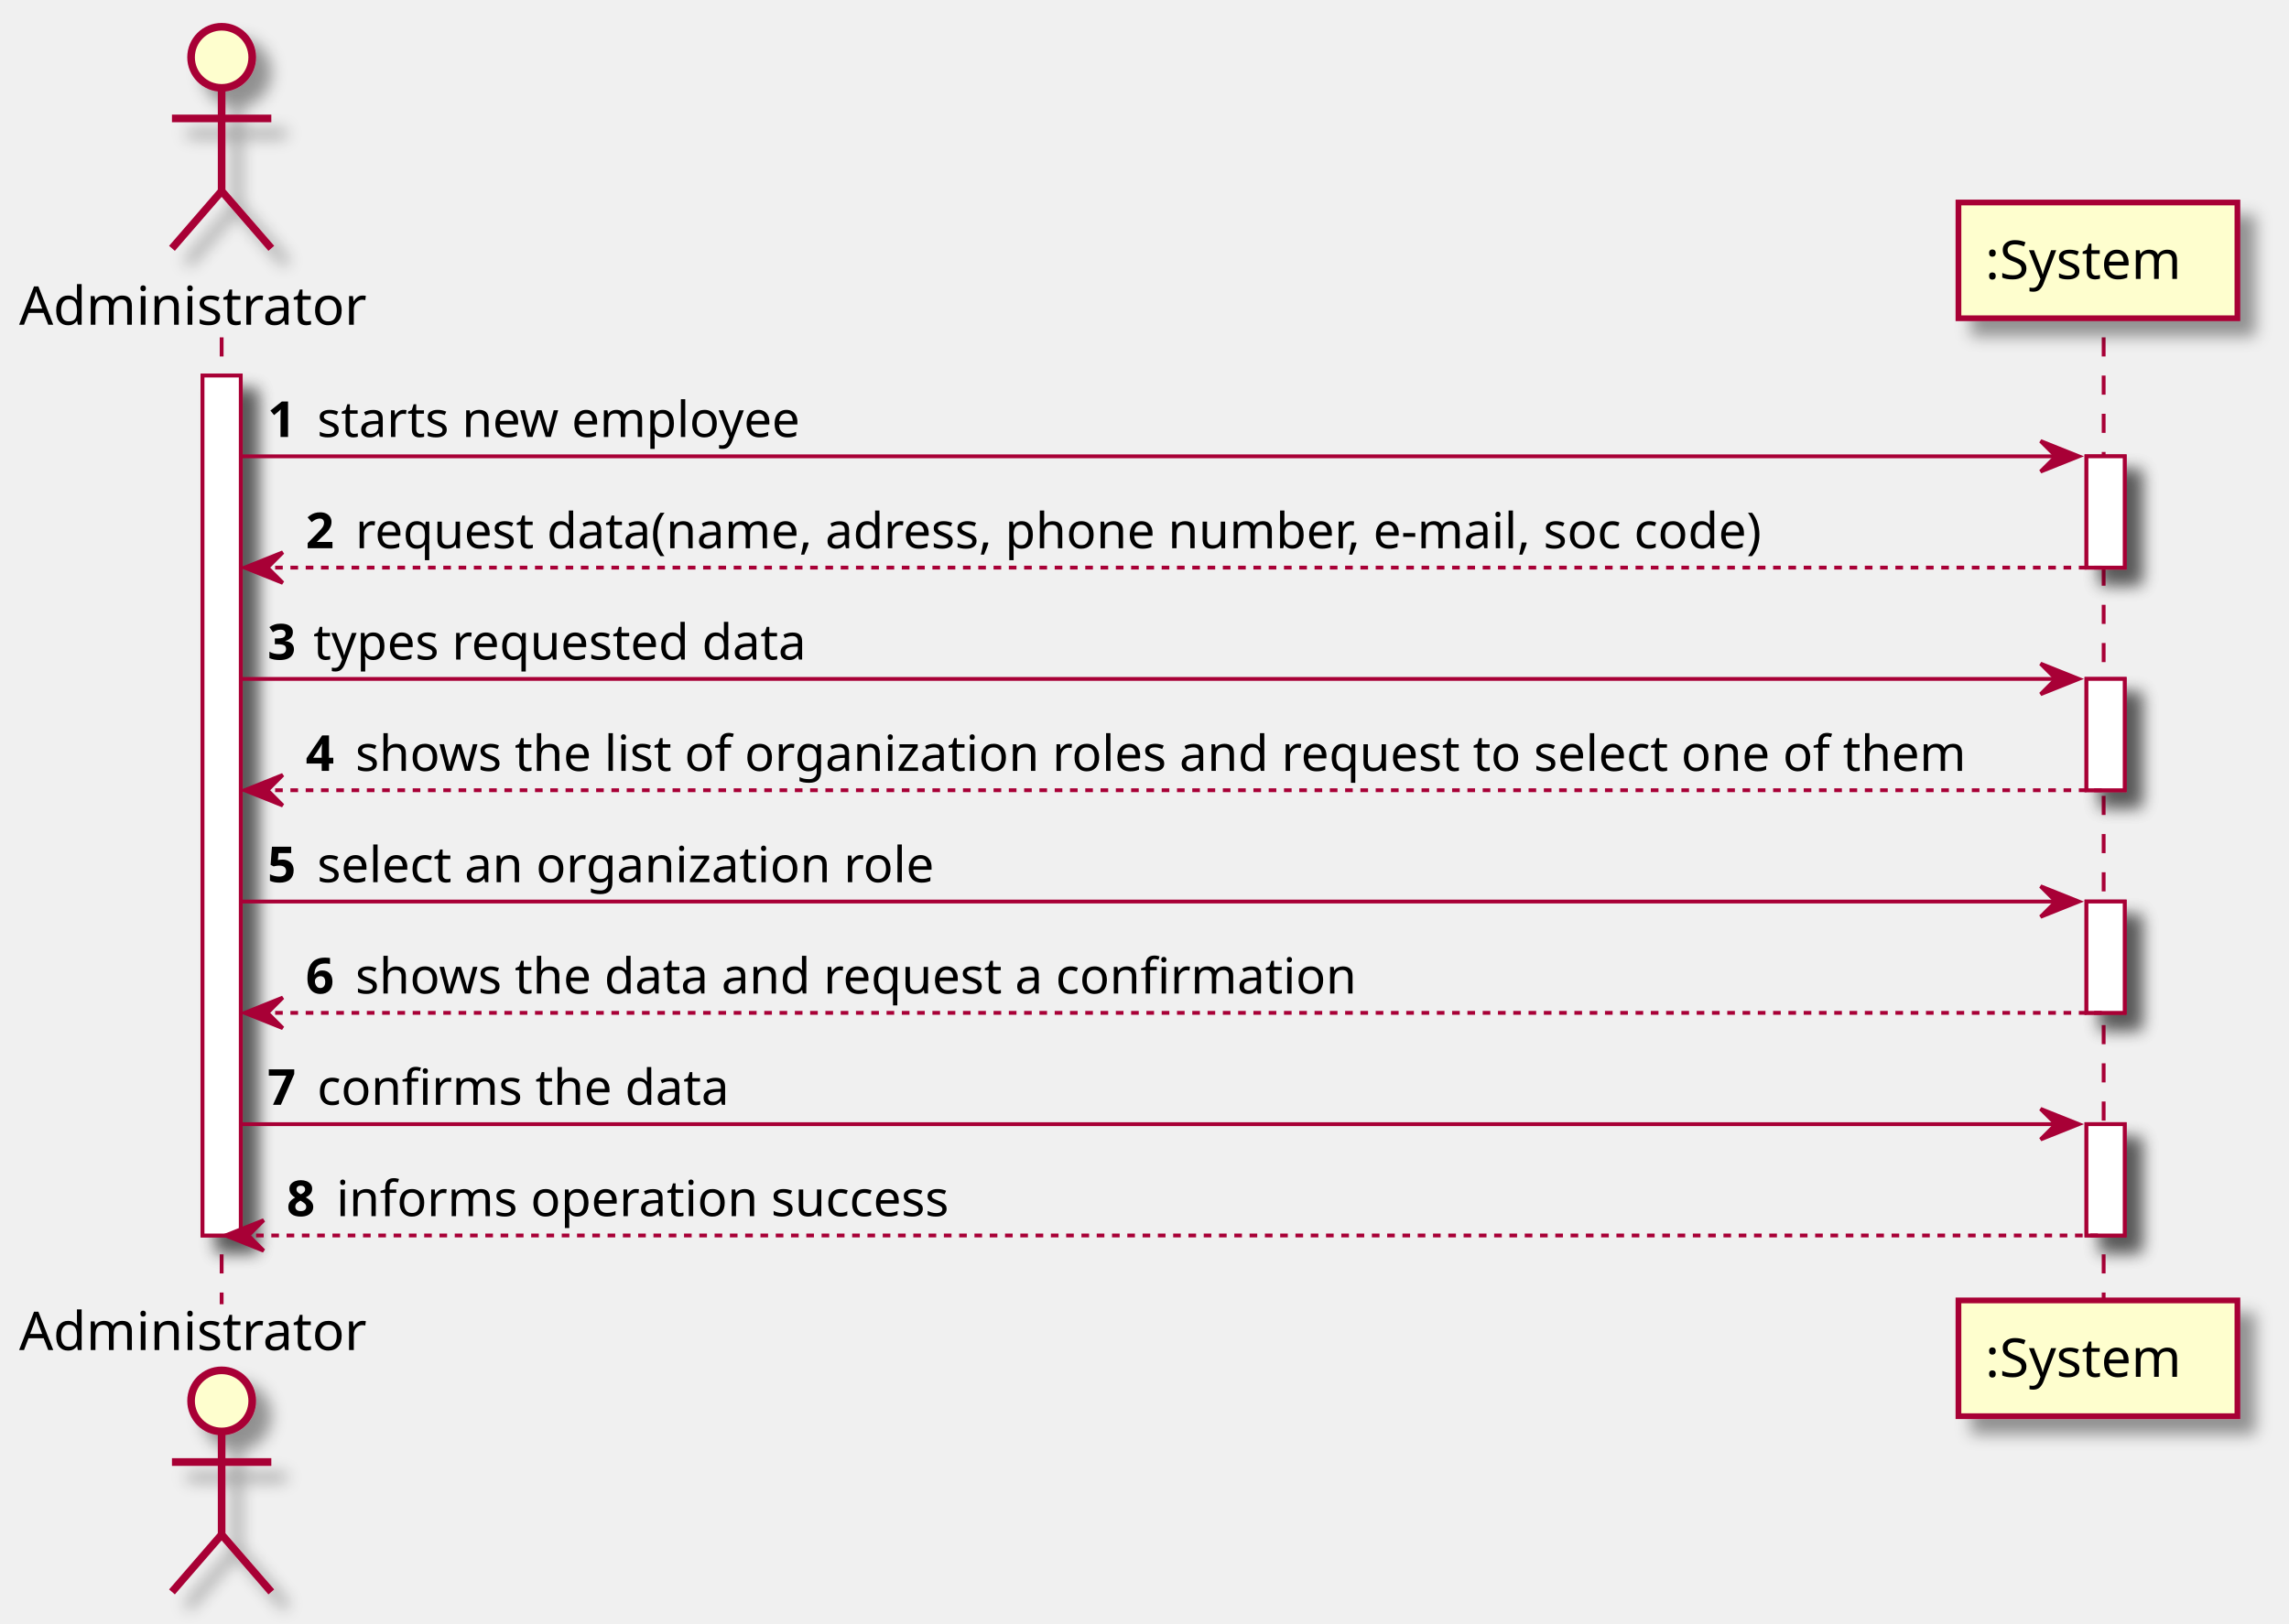
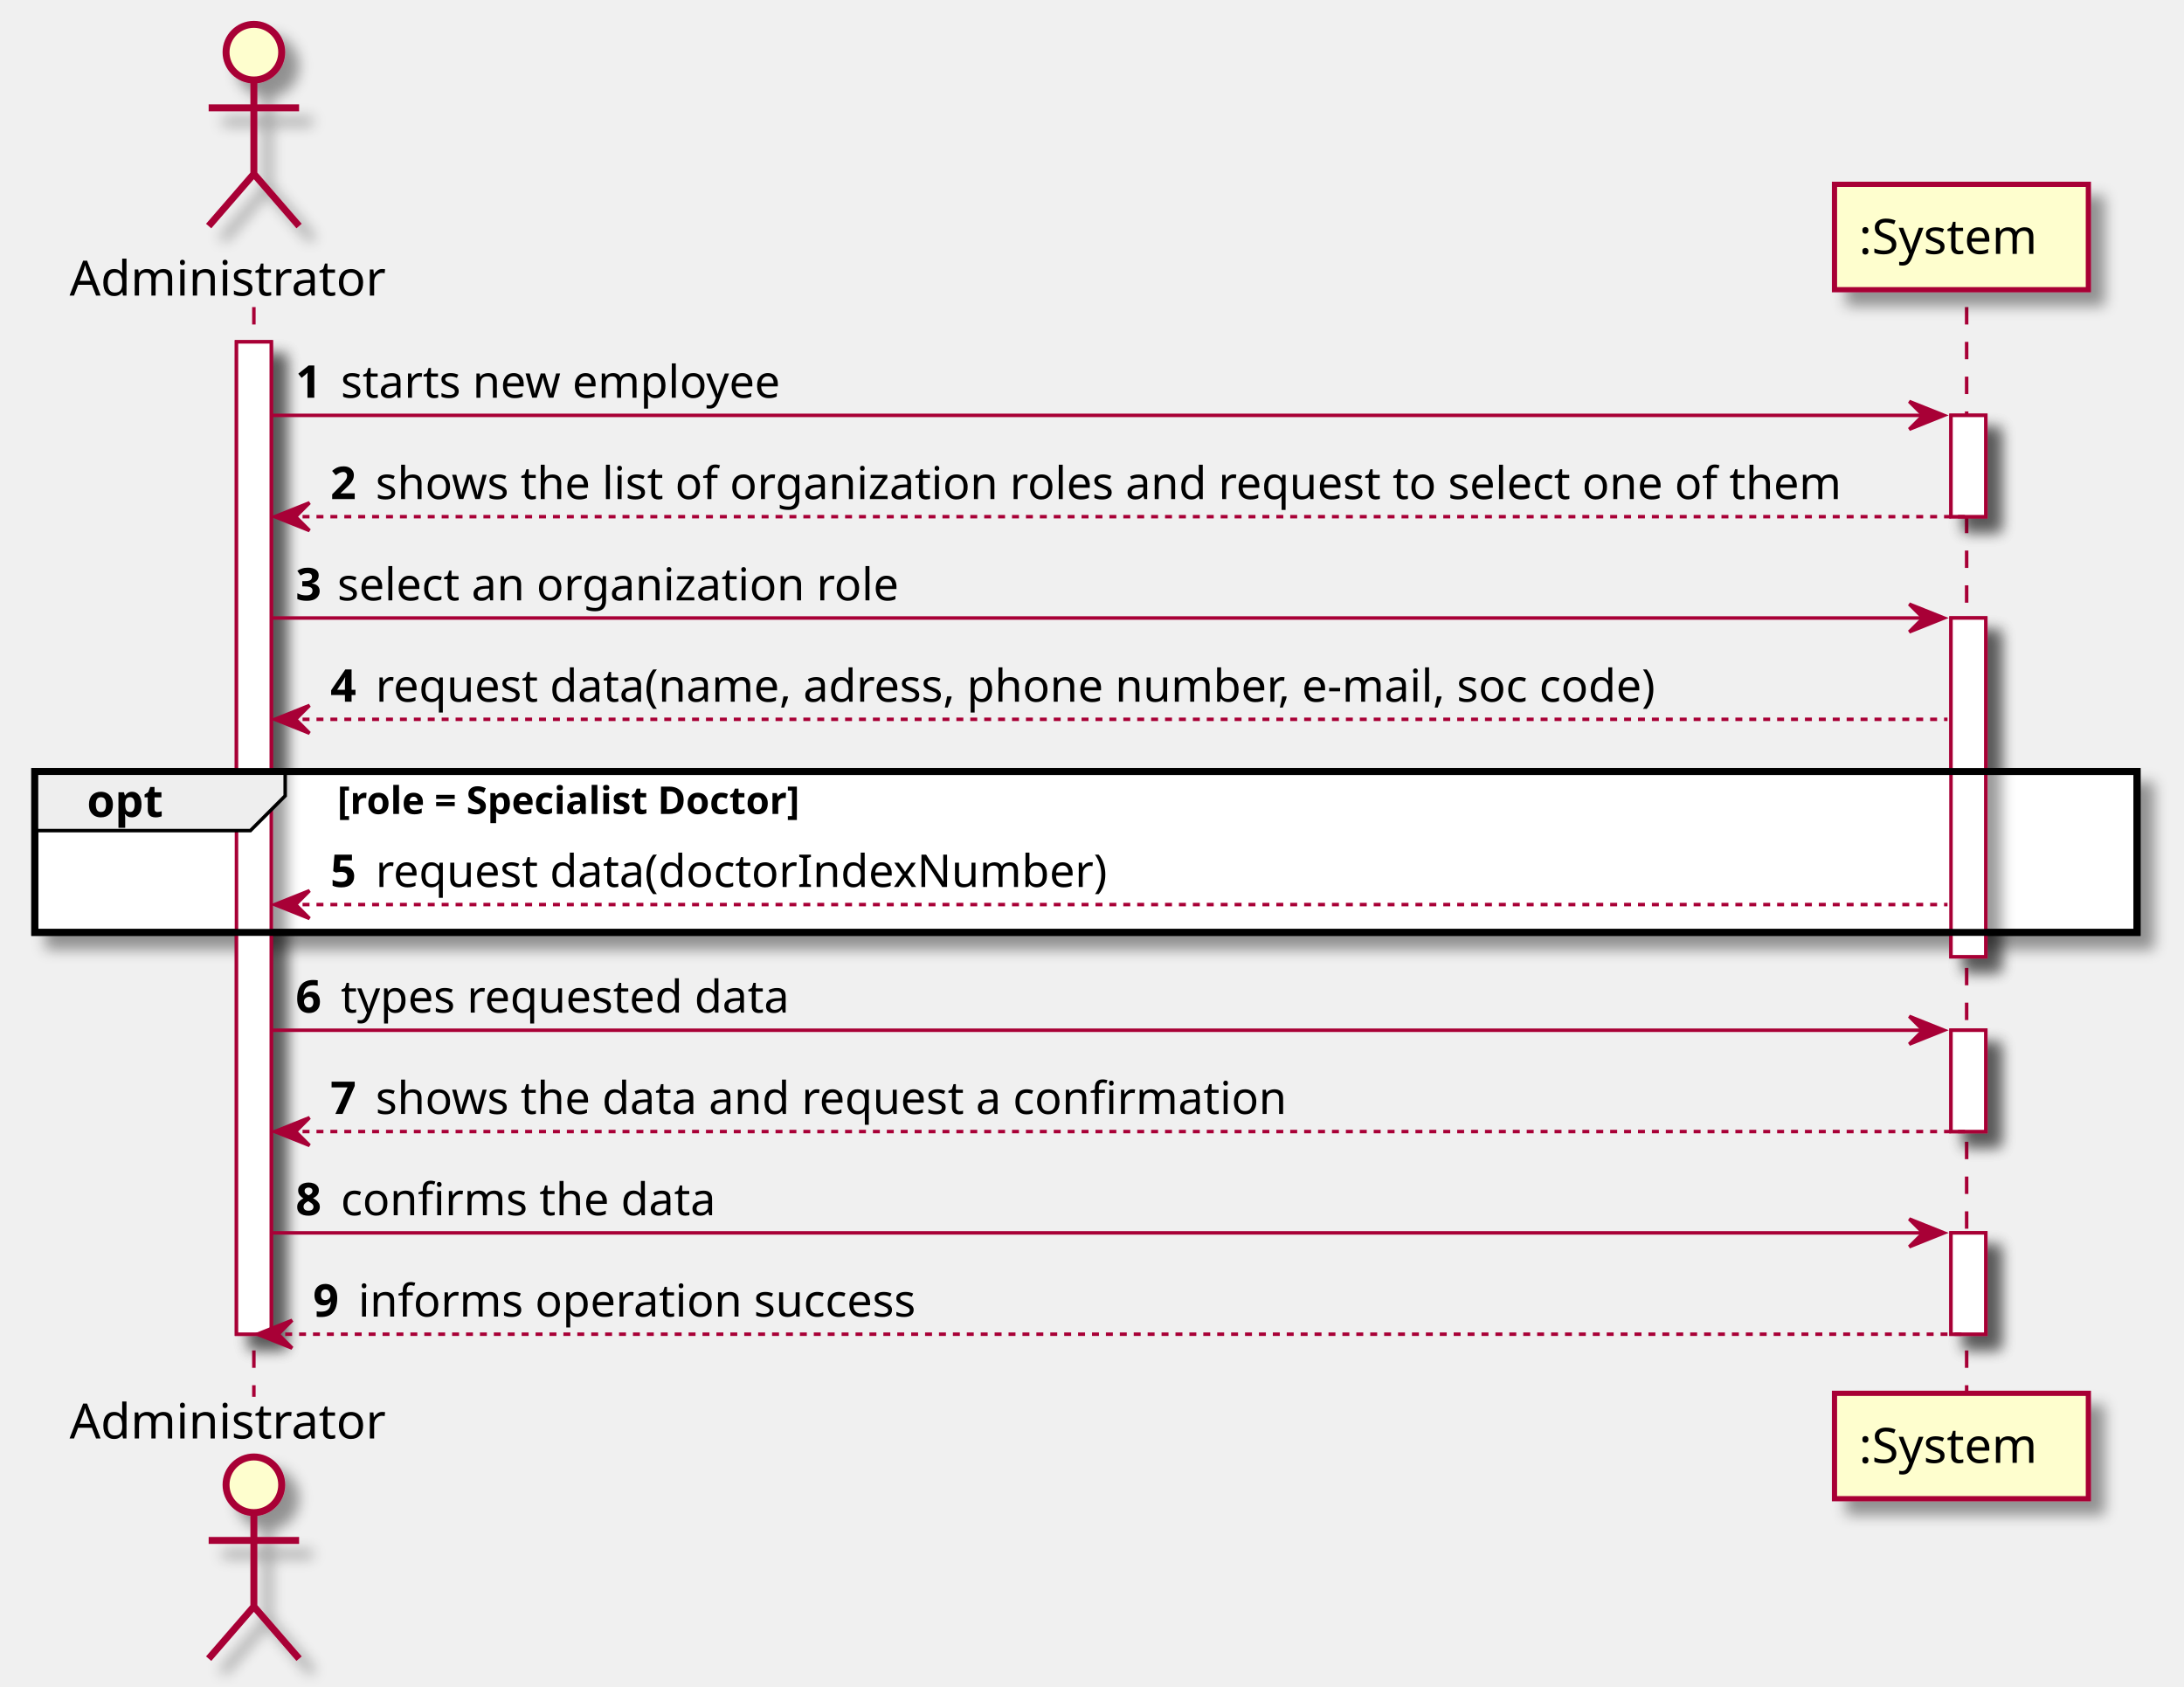
- <svg xmlns="http://www.w3.org/2000/svg" contentScriptType="application/ecmascript" contentStyleType="text/css" height="425px" preserveAspectRatio="none" style="width:599px;height:425px;" version="1.1" viewBox="0 0 599 425" width="599px" zoomAndPan="magnify">
+ <svg xmlns="http://www.w3.org/2000/svg" contentScriptType="application/ecmascript" contentStyleType="text/css" height="485px" preserveAspectRatio="none" style="width:628px;height:485px;" version="1.1" viewBox="0 0 628 485" width="628px" zoomAndPan="magnify">
  <defs>
-     <filter height="300%" id="f159st31j9gsce" width="300%" x="-1" y="-1">
+     <filter height="300%" id="f1e732vjdu8qtd" width="300%" x="-1" y="-1">
      <feGaussianBlur result="blurOut" stdDeviation="2.0" />
      <feColorMatrix in="blurOut" result="blurOut2" type="matrix" values="0 0 0 0 0 0 0 0 0 0 0 0 0 0 0 0 0 0 .4 0" />
      <feOffset dx="4.0" dy="4.0" in="blurOut2" result="blurOut3" />
      <feBlend in="SourceGraphic" in2="blurOut3" mode="normal" />
    </filter>
  </defs>
  <g>
-     <rect fill="#FFFFFF" filter="url(#f159st31j9gsce)" height="225.062" style="stroke:#A80036;stroke-width:1.0;" width="10" x="53" y="98.297" />
-     <rect fill="#FFFFFF" filter="url(#f159st31j9gsce)" height="29.133" style="stroke:#A80036;stroke-width:1.0;" width="10" x="546" y="119.43" />
-     <rect fill="#FFFFFF" filter="url(#f159st31j9gsce)" height="29.133" style="stroke:#A80036;stroke-width:1.0;" width="10" x="546" y="177.695" />
-     <rect fill="#FFFFFF" filter="url(#f159st31j9gsce)" height="29.133" style="stroke:#A80036;stroke-width:1.0;" width="10" x="546" y="235.961" />
-     <rect fill="#FFFFFF" filter="url(#f159st31j9gsce)" height="29.133" style="stroke:#A80036;stroke-width:1.0;" width="10" x="546" y="294.227" />
-     <line style="stroke:#A80036;stroke-width:1.0;stroke-dasharray:5.0,5.0;" x1="58" x2="58" y1="88.297" y2="341.359" />
-     <line style="stroke:#A80036;stroke-width:1.0;stroke-dasharray:5.0,5.0;" x1="550.5" x2="550.5" y1="88.297" y2="341.359" />
-     <text fill="#000000" font-family="sans-serif" font-size="14" lengthAdjust="spacing" textLength="100" x="5" y="84.995">Administrator</text>
-     <ellipse cx="58" cy="15" fill="#FEFECE" filter="url(#f159st31j9gsce)" rx="8" ry="8" style="stroke:#A80036;stroke-width:2.0;" />
-     <path d="M58,23 L58,50 M45,31 L71,31 M58,50 L45,65 M58,50 L71,65 " fill="none" filter="url(#f159st31j9gsce)" style="stroke:#A80036;stroke-width:2.0;" />
-     <text fill="#000000" font-family="sans-serif" font-size="14" lengthAdjust="spacing" textLength="100" x="5" y="353.354">Administrator</text>
-     <ellipse cx="58" cy="366.656" fill="#FEFECE" filter="url(#f159st31j9gsce)" rx="8" ry="8" style="stroke:#A80036;stroke-width:2.0;" />
-     <path d="M58,374.656 L58,401.656 M45,382.656 L71,382.656 M58,401.656 L45,416.656 M58,401.656 L71,416.656 " fill="none" filter="url(#f159st31j9gsce)" style="stroke:#A80036;stroke-width:2.0;" />
-     <rect fill="#FEFECE" filter="url(#f159st31j9gsce)" height="30.297" style="stroke:#A80036;stroke-width:1.5;" width="73" x="512.5" y="53" />
-     <text fill="#000000" font-family="sans-serif" font-size="14" lengthAdjust="spacing" textLength="59" x="519.5" y="72.995">:System</text>
-     <rect fill="#FEFECE" filter="url(#f159st31j9gsce)" height="30.297" style="stroke:#A80036;stroke-width:1.5;" width="73" x="512.5" y="340.359" />
-     <text fill="#000000" font-family="sans-serif" font-size="14" lengthAdjust="spacing" textLength="59" x="519.5" y="360.354">:System</text>
-     <rect fill="#FFFFFF" filter="url(#f159st31j9gsce)" height="225.062" style="stroke:#A80036;stroke-width:1.0;" width="10" x="53" y="98.297" />
-     <rect fill="#FFFFFF" filter="url(#f159st31j9gsce)" height="29.133" style="stroke:#A80036;stroke-width:1.0;" width="10" x="546" y="119.43" />
-     <rect fill="#FFFFFF" filter="url(#f159st31j9gsce)" height="29.133" style="stroke:#A80036;stroke-width:1.0;" width="10" x="546" y="177.695" />
-     <rect fill="#FFFFFF" filter="url(#f159st31j9gsce)" height="29.133" style="stroke:#A80036;stroke-width:1.0;" width="10" x="546" y="235.961" />
-     <rect fill="#FFFFFF" filter="url(#f159st31j9gsce)" height="29.133" style="stroke:#A80036;stroke-width:1.0;" width="10" x="546" y="294.227" />
-     <polygon fill="#A80036" points="534,115.43,544,119.43,534,123.43,538,119.43" style="stroke:#A80036;stroke-width:1.0;" />
-     <line style="stroke:#A80036;stroke-width:1.0;" x1="63" x2="540" y1="119.43" y2="119.43" />
-     <text fill="#000000" font-family="sans-serif" font-size="13" font-weight="bold" lengthAdjust="spacing" textLength="9" x="70" y="114.364">1</text>
-     <text fill="#000000" font-family="sans-serif" font-size="13" lengthAdjust="spacing" textLength="136" x="83" y="114.364">starts new employee</text>
-     <polygon fill="#A80036" points="74,144.562,64,148.562,74,152.562,70,148.562" style="stroke:#A80036;stroke-width:1.0;" />
-     <line style="stroke:#A80036;stroke-width:1.0;stroke-dasharray:2.0,2.0;" x1="68" x2="550" y1="148.562" y2="148.562" />
-     <text fill="#000000" font-family="sans-serif" font-size="13" font-weight="bold" lengthAdjust="spacing" textLength="9" x="80" y="143.497">2</text>
-     <text fill="#000000" font-family="sans-serif" font-size="13" lengthAdjust="spacing" textLength="395" x="93" y="143.497">request data(name, adress, phone number, e-mail, soc code)</text>
-     <polygon fill="#A80036" points="534,173.695,544,177.695,534,181.695,538,177.695" style="stroke:#A80036;stroke-width:1.0;" />
-     <line style="stroke:#A80036;stroke-width:1.0;" x1="63" x2="540" y1="177.695" y2="177.695" />
-     <text fill="#000000" font-family="sans-serif" font-size="13" font-weight="bold" lengthAdjust="spacing" textLength="8" x="70" y="172.629">3</text>
-     <text fill="#000000" font-family="sans-serif" font-size="13" lengthAdjust="spacing" textLength="138" x="82" y="172.629">types requested data</text>
-     <polygon fill="#A80036" points="74,202.828,64,206.828,74,210.828,70,206.828" style="stroke:#A80036;stroke-width:1.0;" />
-     <line style="stroke:#A80036;stroke-width:1.0;stroke-dasharray:2.0,2.0;" x1="68" x2="550" y1="206.828" y2="206.828" />
-     <text fill="#000000" font-family="sans-serif" font-size="13" font-weight="bold" lengthAdjust="spacing" textLength="9" x="80" y="201.762">4</text>
-     <text fill="#000000" font-family="sans-serif" font-size="13" lengthAdjust="spacing" textLength="446" x="93" y="201.762">shows the list of organization roles and request to select one of them</text>
-     <polygon fill="#A80036" points="534,231.961,544,235.961,534,239.961,538,235.961" style="stroke:#A80036;stroke-width:1.0;" />
-     <line style="stroke:#A80036;stroke-width:1.0;" x1="63" x2="540" y1="235.961" y2="235.961" />
-     <text fill="#000000" font-family="sans-serif" font-size="13" font-weight="bold" lengthAdjust="spacing" textLength="9" x="70" y="230.895">5</text>
-     <text fill="#000000" font-family="sans-serif" font-size="13" lengthAdjust="spacing" textLength="169" x="83" y="230.895">select an organization role</text>
-     <polygon fill="#A80036" points="74,261.094,64,265.094,74,269.094,70,265.094" style="stroke:#A80036;stroke-width:1.0;" />
-     <line style="stroke:#A80036;stroke-width:1.0;stroke-dasharray:2.0,2.0;" x1="68" x2="550" y1="265.094" y2="265.094" />
-     <text fill="#000000" font-family="sans-serif" font-size="13" font-weight="bold" lengthAdjust="spacing" textLength="9" x="80" y="260.028">6</text>
-     <text fill="#000000" font-family="sans-serif" font-size="13" lengthAdjust="spacing" textLength="277" x="93" y="260.028">shows the data and request a confirmation</text>
-     <polygon fill="#A80036" points="534,290.227,544,294.227,534,298.227,538,294.227" style="stroke:#A80036;stroke-width:1.0;" />
-     <line style="stroke:#A80036;stroke-width:1.0;" x1="63" x2="540" y1="294.227" y2="294.227" />
-     <text fill="#000000" font-family="sans-serif" font-size="13" font-weight="bold" lengthAdjust="spacing" textLength="9" x="70" y="289.161">7</text>
-     <text fill="#000000" font-family="sans-serif" font-size="13" lengthAdjust="spacing" textLength="114" x="83" y="289.161">confirms the data</text>
-     <polygon fill="#A80036" points="69,319.359,59,323.359,69,327.359,65,323.359" style="stroke:#A80036;stroke-width:1.0;" />
-     <line style="stroke:#A80036;stroke-width:1.0;stroke-dasharray:2.0,2.0;" x1="63" x2="550" y1="323.359" y2="323.359" />
-     <text fill="#000000" font-family="sans-serif" font-size="13" font-weight="bold" lengthAdjust="spacing" textLength="9" x="75" y="318.293">8</text>
-     <text fill="#000000" font-family="sans-serif" font-size="13" lengthAdjust="spacing" textLength="169" x="88" y="318.293">informs operation success</text>
+     <rect fill="#FFFFFF" filter="url(#f1e732vjdu8qtd)" height="285.328" style="stroke:#A80036;stroke-width:1.0;" width="10" x="68" y="98.297" />
+     <rect fill="#FFFFFF" filter="url(#f1e732vjdu8qtd)" height="29.133" style="stroke:#A80036;stroke-width:1.0;" width="10" x="561" y="119.43" />
+     <rect fill="#FFFFFF" filter="url(#f1e732vjdu8qtd)" height="97.398" style="stroke:#A80036;stroke-width:1.0;" width="10" x="561" y="177.695" />
+     <rect fill="#FFFFFF" filter="url(#f1e732vjdu8qtd)" height="29.133" style="stroke:#A80036;stroke-width:1.0;" width="10" x="561" y="296.227" />
+     <rect fill="#FFFFFF" filter="url(#f1e732vjdu8qtd)" height="29.133" style="stroke:#A80036;stroke-width:1.0;" width="10" x="561" y="354.492" />
+     <rect fill="#FFFFFF" filter="url(#f1e732vjdu8qtd)" height="46.266" style="stroke:#000000;stroke-width:2.0;" width="604.5" x="10" y="221.828" />
+     <line style="stroke:#A80036;stroke-width:1.0;stroke-dasharray:5.0,5.0;" x1="73" x2="73" y1="88.297" y2="401.625" />
+     <line style="stroke:#A80036;stroke-width:1.0;stroke-dasharray:5.0,5.0;" x1="565.5" x2="565.5" y1="88.297" y2="401.625" />
+     <text fill="#000000" font-family="sans-serif" font-size="14" lengthAdjust="spacing" textLength="100" x="20" y="84.995">Administrator</text>
+     <ellipse cx="73" cy="15" fill="#FEFECE" filter="url(#f1e732vjdu8qtd)" rx="8" ry="8" style="stroke:#A80036;stroke-width:2.0;" />
+     <path d="M73,23 L73,50 M60,31 L86,31 M73,50 L60,65 M73,50 L86,65 " fill="none" filter="url(#f1e732vjdu8qtd)" style="stroke:#A80036;stroke-width:2.0;" />
+     <text fill="#000000" font-family="sans-serif" font-size="14" lengthAdjust="spacing" textLength="100" x="20" y="413.62">Administrator</text>
+     <ellipse cx="73" cy="426.922" fill="#FEFECE" filter="url(#f1e732vjdu8qtd)" rx="8" ry="8" style="stroke:#A80036;stroke-width:2.0;" />
+     <path d="M73,434.922 L73,461.922 M60,442.922 L86,442.922 M73,461.922 L60,476.922 M73,461.922 L86,476.922 " fill="none" filter="url(#f1e732vjdu8qtd)" style="stroke:#A80036;stroke-width:2.0;" />
+     <rect fill="#FEFECE" filter="url(#f1e732vjdu8qtd)" height="30.297" style="stroke:#A80036;stroke-width:1.5;" width="73" x="527.5" y="53" />
+     <text fill="#000000" font-family="sans-serif" font-size="14" lengthAdjust="spacing" textLength="59" x="534.5" y="72.995">:System</text>
+     <rect fill="#FEFECE" filter="url(#f1e732vjdu8qtd)" height="30.297" style="stroke:#A80036;stroke-width:1.5;" width="73" x="527.5" y="400.625" />
+     <text fill="#000000" font-family="sans-serif" font-size="14" lengthAdjust="spacing" textLength="59" x="534.5" y="420.62">:System</text>
+     <rect fill="#FFFFFF" filter="url(#f1e732vjdu8qtd)" height="285.328" style="stroke:#A80036;stroke-width:1.0;" width="10" x="68" y="98.297" />
+     <rect fill="#FFFFFF" filter="url(#f1e732vjdu8qtd)" height="29.133" style="stroke:#A80036;stroke-width:1.0;" width="10" x="561" y="119.43" />
+     <rect fill="#FFFFFF" filter="url(#f1e732vjdu8qtd)" height="97.398" style="stroke:#A80036;stroke-width:1.0;" width="10" x="561" y="177.695" />
+     <rect fill="#FFFFFF" filter="url(#f1e732vjdu8qtd)" height="29.133" style="stroke:#A80036;stroke-width:1.0;" width="10" x="561" y="296.227" />
+     <rect fill="#FFFFFF" filter="url(#f1e732vjdu8qtd)" height="29.133" style="stroke:#A80036;stroke-width:1.0;" width="10" x="561" y="354.492" />
+     <polygon fill="#A80036" points="549,115.43,559,119.43,549,123.43,553,119.43" style="stroke:#A80036;stroke-width:1.0;" />
+     <line style="stroke:#A80036;stroke-width:1.0;" x1="78" x2="555" y1="119.43" y2="119.43" />
+     <text fill="#000000" font-family="sans-serif" font-size="13" font-weight="bold" lengthAdjust="spacing" textLength="9" x="85" y="114.364">1</text>
+     <text fill="#000000" font-family="sans-serif" font-size="13" lengthAdjust="spacing" textLength="136" x="98" y="114.364">starts new employee</text>
+     <polygon fill="#A80036" points="89,144.562,79,148.562,89,152.562,85,148.562" style="stroke:#A80036;stroke-width:1.0;" />
+     <line style="stroke:#A80036;stroke-width:1.0;stroke-dasharray:2.0,2.0;" x1="83" x2="565" y1="148.562" y2="148.562" />
+     <text fill="#000000" font-family="sans-serif" font-size="13" font-weight="bold" lengthAdjust="spacing" textLength="9" x="95" y="143.497">2</text>
+     <text fill="#000000" font-family="sans-serif" font-size="13" lengthAdjust="spacing" textLength="446" x="108" y="143.497">shows the list of organization roles and request to select one of them</text>
+     <polygon fill="#A80036" points="549,173.695,559,177.695,549,181.695,553,177.695" style="stroke:#A80036;stroke-width:1.0;" />
+     <line style="stroke:#A80036;stroke-width:1.0;" x1="78" x2="555" y1="177.695" y2="177.695" />
+     <text fill="#000000" font-family="sans-serif" font-size="13" font-weight="bold" lengthAdjust="spacing" textLength="8" x="85" y="172.629">3</text>
+     <text fill="#000000" font-family="sans-serif" font-size="13" lengthAdjust="spacing" textLength="169" x="97" y="172.629">select an organization role</text>
+     <polygon fill="#A80036" points="89,202.828,79,206.828,89,210.828,85,206.828" style="stroke:#A80036;stroke-width:1.0;" />
+     <line style="stroke:#A80036;stroke-width:1.0;stroke-dasharray:2.0,2.0;" x1="83" x2="560" y1="206.828" y2="206.828" />
+     <text fill="#000000" font-family="sans-serif" font-size="13" font-weight="bold" lengthAdjust="spacing" textLength="9" x="95" y="201.762">4</text>
+     <text fill="#000000" font-family="sans-serif" font-size="13" lengthAdjust="spacing" textLength="395" x="108" y="201.762">request data(name, adress, phone number, e-mail, soc code)</text>
+     <path d="M10,221.828 L82,221.828 L82,228.828 L72,238.828 L10,238.828 L10,221.828 " fill="#EEEEEE" style="stroke:#000000;stroke-width:1.0;" />
+     <rect fill="none" height="46.266" style="stroke:#000000;stroke-width:2.0;" width="604.5" x="10" y="221.828" />
+     <text fill="#000000" font-family="sans-serif" font-size="13" font-weight="bold" lengthAdjust="spacing" textLength="27" x="25" y="234.895">opt</text>
+     <text fill="#000000" font-family="sans-serif" font-size="11" font-weight="bold" lengthAdjust="spacing" textLength="170" x="97" y="234.039">[role = Specialist Doctor]</text>
+     <polygon fill="#A80036" points="89,256.094,79,260.094,89,264.094,85,260.094" style="stroke:#A80036;stroke-width:1.0;" />
+     <line style="stroke:#A80036;stroke-width:1.0;stroke-dasharray:2.0,2.0;" x1="83" x2="560" y1="260.094" y2="260.094" />
+     <text fill="#000000" font-family="sans-serif" font-size="13" font-weight="bold" lengthAdjust="spacing" textLength="9" x="95" y="255.028">5</text>
+     <text fill="#000000" font-family="sans-serif" font-size="13" lengthAdjust="spacing" textLength="219" x="108" y="255.028">request data(doctorIndexNumber)</text>
+     <polygon fill="#A80036" points="549,292.227,559,296.227,549,300.227,553,296.227" style="stroke:#A80036;stroke-width:1.0;" />
+     <line style="stroke:#A80036;stroke-width:1.0;" x1="78" x2="555" y1="296.227" y2="296.227" />
+     <text fill="#000000" font-family="sans-serif" font-size="13" font-weight="bold" lengthAdjust="spacing" textLength="9" x="85" y="291.161">6</text>
+     <text fill="#000000" font-family="sans-serif" font-size="13" lengthAdjust="spacing" textLength="138" x="98" y="291.161">types requested data</text>
+     <polygon fill="#A80036" points="89,321.359,79,325.359,89,329.359,85,325.359" style="stroke:#A80036;stroke-width:1.0;" />
+     <line style="stroke:#A80036;stroke-width:1.0;stroke-dasharray:2.0,2.0;" x1="83" x2="565" y1="325.359" y2="325.359" />
+     <text fill="#000000" font-family="sans-serif" font-size="13" font-weight="bold" lengthAdjust="spacing" textLength="9" x="95" y="320.293">7</text>
+     <text fill="#000000" font-family="sans-serif" font-size="13" lengthAdjust="spacing" textLength="277" x="108" y="320.293">shows the data and request a confirmation</text>
+     <polygon fill="#A80036" points="549,350.492,559,354.492,549,358.492,553,354.492" style="stroke:#A80036;stroke-width:1.0;" />
+     <line style="stroke:#A80036;stroke-width:1.0;" x1="78" x2="555" y1="354.492" y2="354.492" />
+     <text fill="#000000" font-family="sans-serif" font-size="13" font-weight="bold" lengthAdjust="spacing" textLength="9" x="85" y="349.426">8</text>
+     <text fill="#000000" font-family="sans-serif" font-size="13" lengthAdjust="spacing" textLength="114" x="98" y="349.426">confirms the data</text>
+     <polygon fill="#A80036" points="84,379.625,74,383.625,84,387.625,80,383.625" style="stroke:#A80036;stroke-width:1.0;" />
+     <line style="stroke:#A80036;stroke-width:1.0;stroke-dasharray:2.0,2.0;" x1="78" x2="565" y1="383.625" y2="383.625" />
+     <text fill="#000000" font-family="sans-serif" font-size="13" font-weight="bold" lengthAdjust="spacing" textLength="9" x="90" y="378.559">9</text>
+     <text fill="#000000" font-family="sans-serif" font-size="13" lengthAdjust="spacing" textLength="169" x="103" y="378.559">informs operation success</text>
  </g>
</svg>
